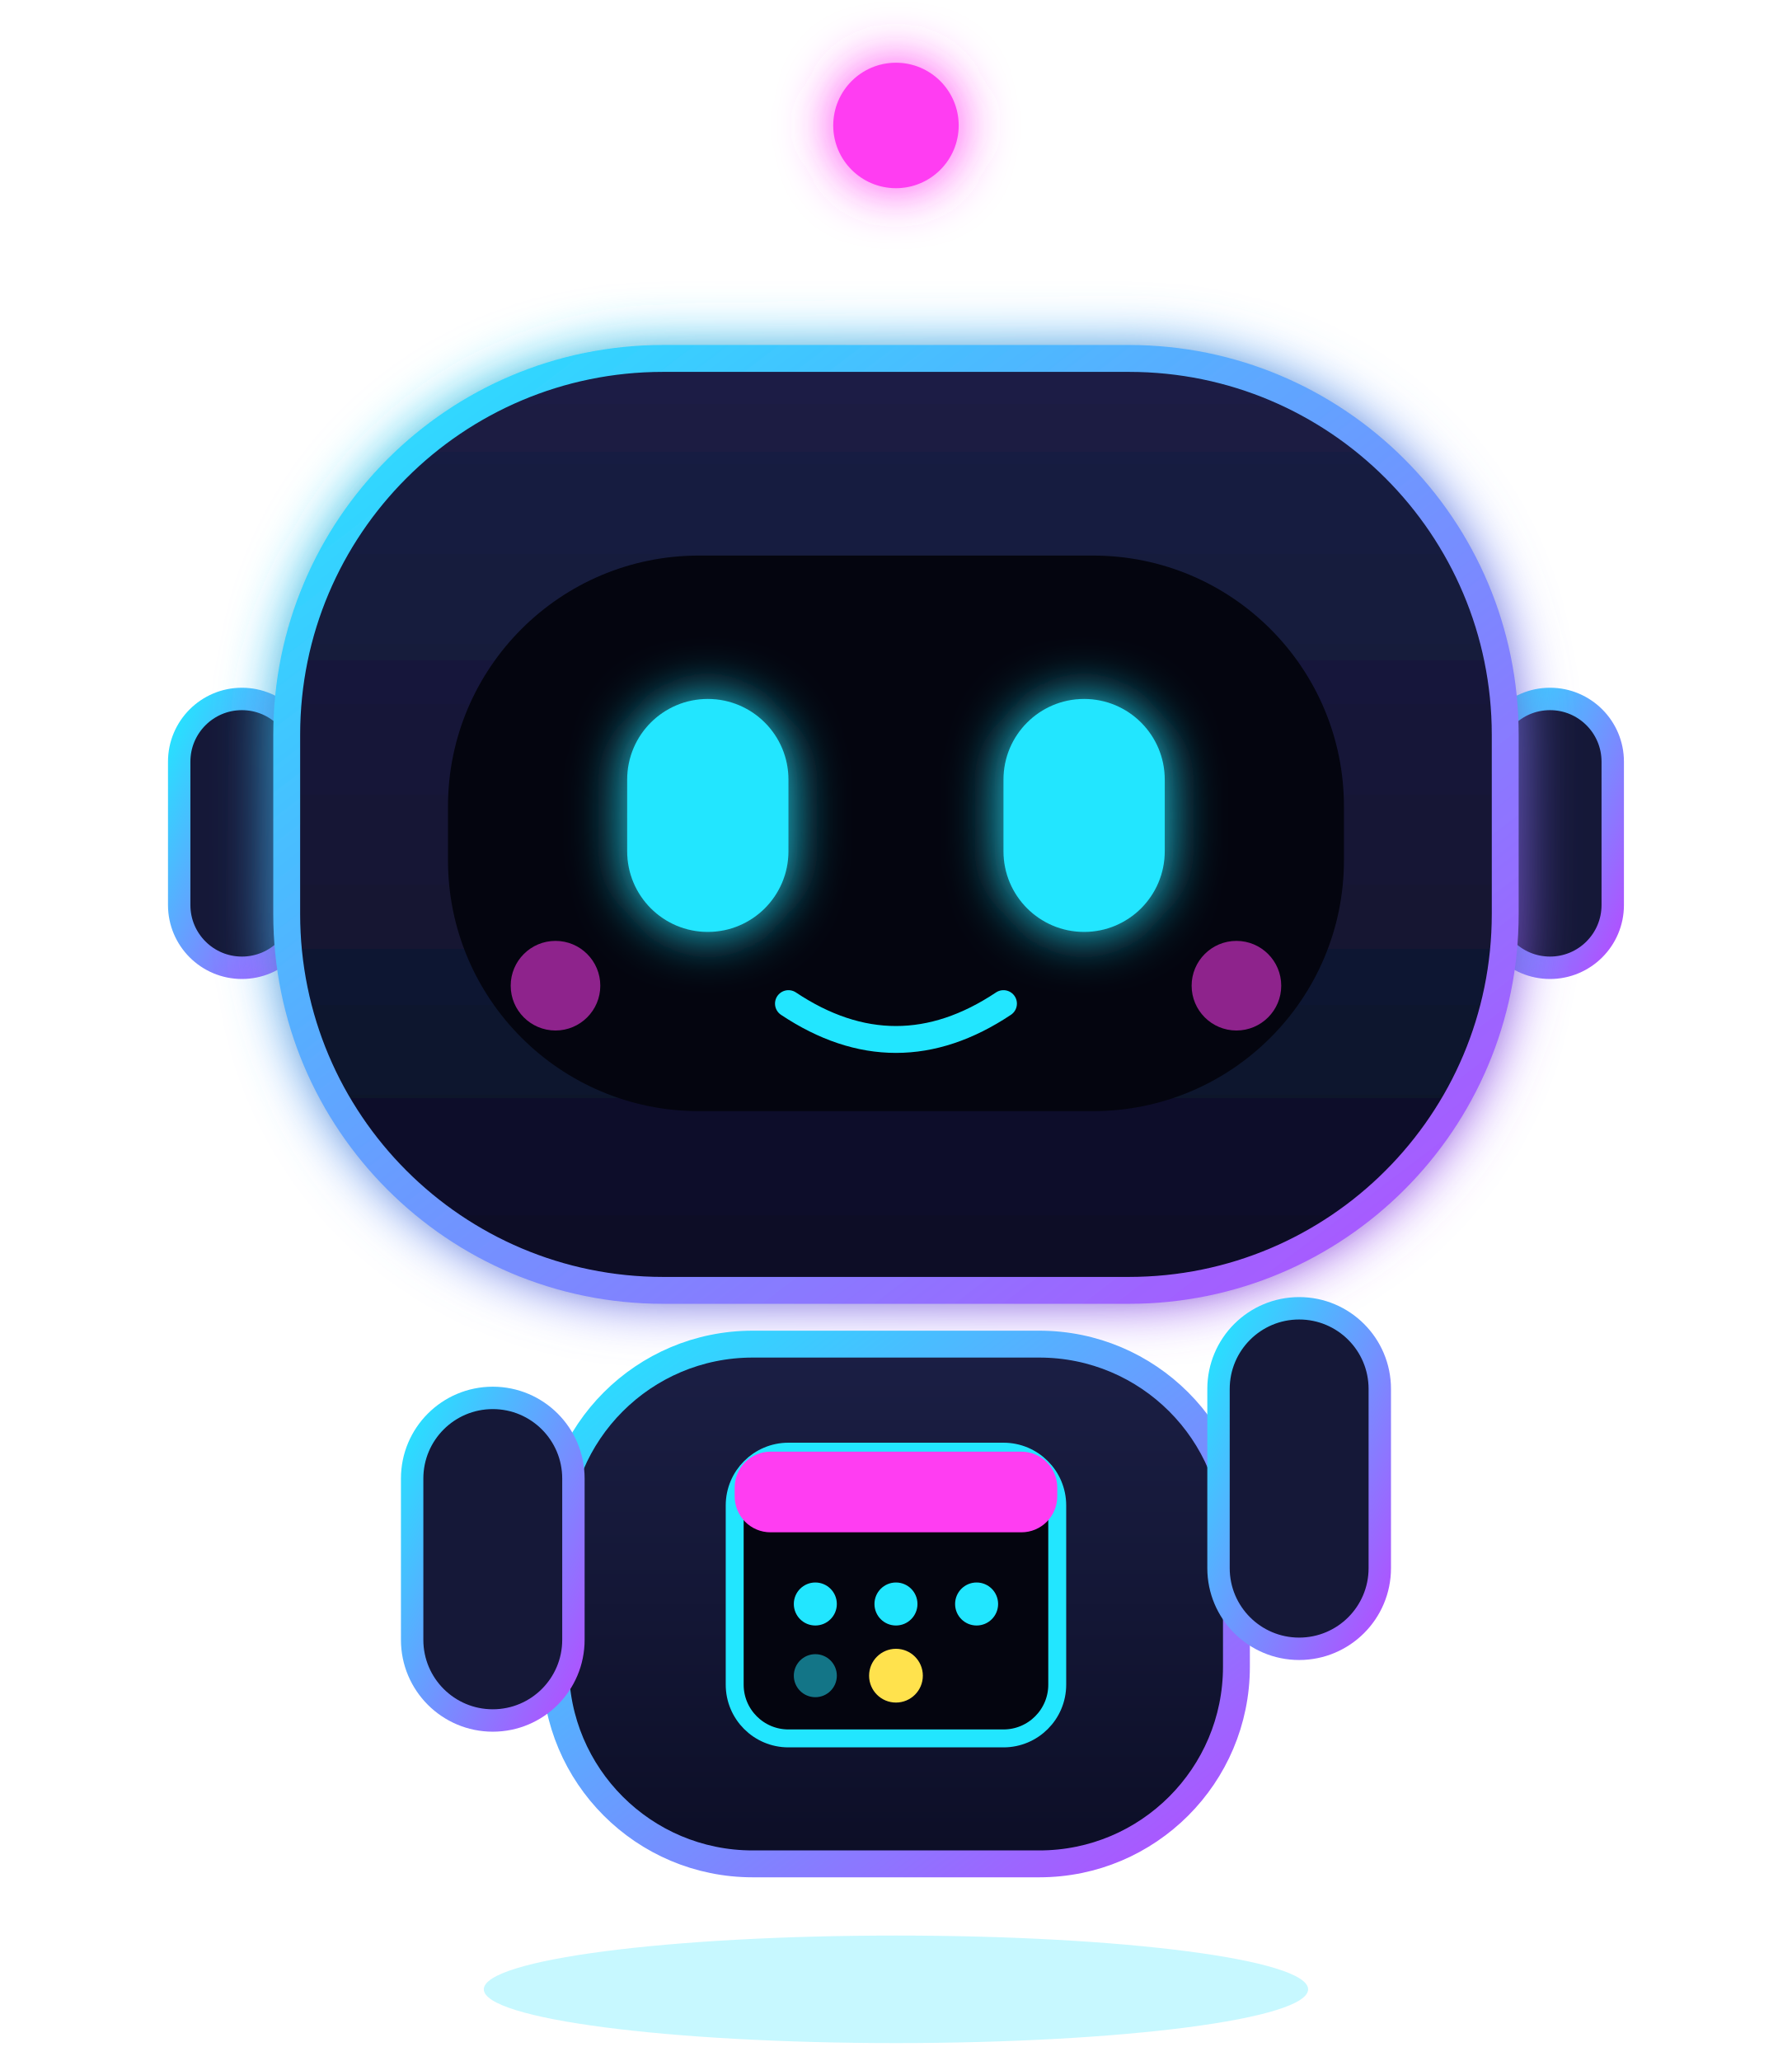
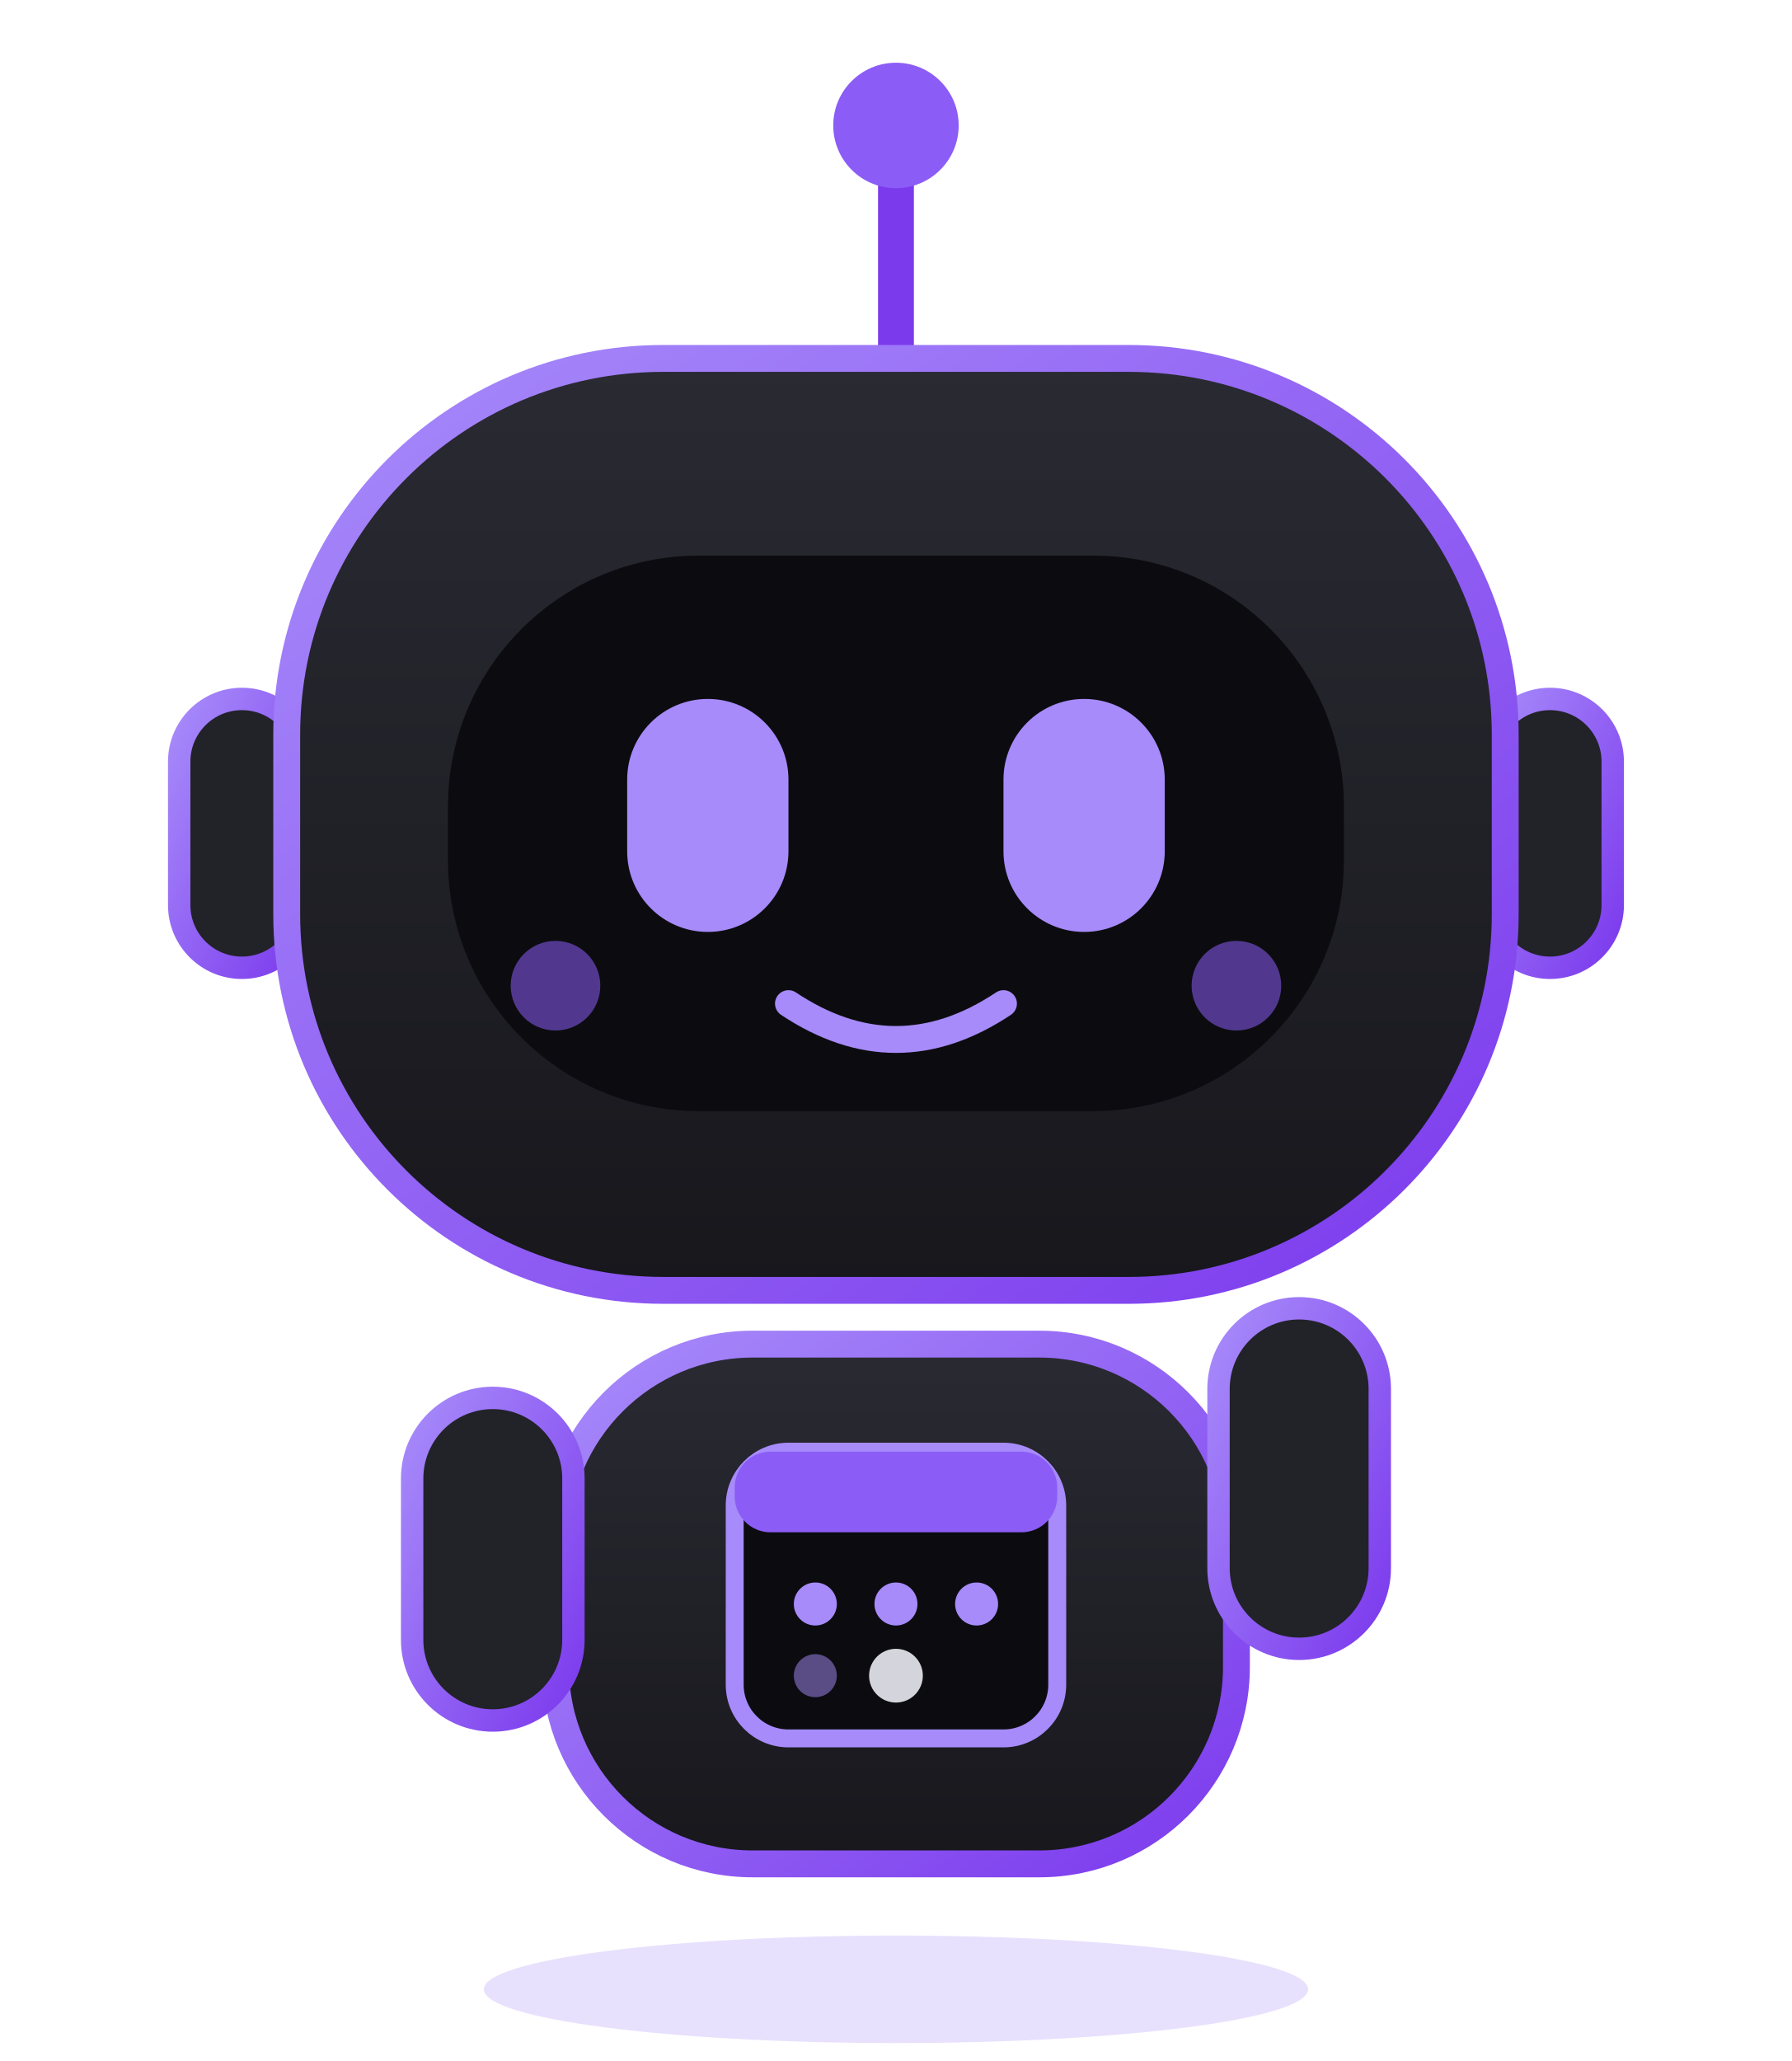
<svg xmlns="http://www.w3.org/2000/svg" viewBox="0 0 200 230">
  <style>
    .b{animation:f 3.6s ease-in-out infinite}
    @keyframes f{50%{transform:translateY(-10px)}}
-     .s{fill:rgba(34,230,255,.25);transform-origin:100px 222px;animation:s 3.6s ease-in-out infinite}
+     .s{fill:rgba(167,139,250,.25);transform-origin:100px 222px;animation:s 3.6s ease-in-out infinite}
    @keyframes s{50%{transform:scaleX(.75);opacity:.5}}
    .a{animation:a 1.6s ease-in-out infinite}
-     @keyframes a{50%{fill:#22e6ff}}
+     @keyframes a{50%{fill:#a78bfa}}
    .e{transform-box:fill-box;transform-origin:center;animation:k 4.5s infinite}
    @keyframes k{0%,92%,100%{transform:scaleY(1)}95%{transform:scaleY(.1)}}
    .w{transform-origin:145px 182px;animation:w 2.4s ease-in-out infinite}
    @keyframes w{0%,60%,100%{transform:rotate(0)}70%,90%{transform:rotate(-38deg)}80%{transform:rotate(-12deg)}}
    @media (prefers-reduced-motion:reduce){*{animation:none!important}}
  </style>
  <defs>
    <linearGradient id="h" x1="0" y1="0" x2="0" y2="1">
-       <stop offset="0" stop-color="#1b1f45" />
-       <stop offset="1" stop-color="#0c0e26" />
+       <stop offset="0" stop-color="#2a2a33" />
+       <stop offset="1" stop-color="#17171c" />
    </linearGradient>
    <linearGradient id="n" x1="0" y1="0" x2="1" y2="1">
-       <stop offset="0" stop-color="#22e6ff" />
-       <stop offset="1" stop-color="#b44dff" />
+       <stop offset="0" stop-color="#a78bfa" />
+       <stop offset="1" stop-color="#7c3aed" />
    </linearGradient>
    <filter id="g" x="-50%" y="-50%" width="200%" height="200%">
      <feGaussianBlur stdDeviation="3" result="b" />
      <feMerge>
        <feMergeNode in="b" />
        <feMergeNode in="SourceGraphic" />
      </feMerge>
    </filter>
  </defs>
  <ellipse class="s" cx="100" cy="222" rx="46" ry="6" />
  <g class="b">
-     <line x1="100" y1="42" x2="100" y2="18" stroke="url(#n)" stroke-width="4" stroke-linecap="round" />
-     <circle class="a" cx="100" cy="14" r="7" fill="#ff3df2" filter="url(#g)" />
-     <rect x="20" y="78" width="14" height="30" rx="7" fill="#151838" stroke="url(#n)" stroke-width="2.5" />
-     <rect x="166" y="78" width="14" height="30" rx="7" fill="#151838" stroke="url(#n)" stroke-width="2.5" />
-     <rect x="32" y="40" width="136" height="104" rx="42" fill="url(#h)" stroke="url(#n)" stroke-width="3" filter="url(#g)" />
-     <rect x="50" y="62" width="100" height="62" rx="28" fill="#04050f" />
-     <rect class="e" x="70" y="78" width="18" height="26" rx="9" fill="#22e6ff" filter="url(#g)" />
-     <rect class="e" x="112" y="78" width="18" height="26" rx="9" fill="#22e6ff" filter="url(#g)" />
-     <circle cx="62" cy="110" r="5" fill="#ff3df2" opacity=".55" />
-     <circle cx="138" cy="110" r="5" fill="#ff3df2" opacity=".55" />
-     <path d="M88 112 Q100 120 112 112" stroke="#22e6ff" stroke-width="3" fill="none" stroke-linecap="round" />
+     <line x1="100" y1="42" x2="100" y2="18" stroke="#7c3aed" stroke-width="4" stroke-linecap="round" />
+     <circle class="a" cx="100" cy="14" r="7" fill="#8b5cf6" />
+     <rect x="20" y="78" width="14" height="30" rx="7" fill="#222229" stroke="url(#n)" stroke-width="2.5" />
+     <rect x="166" y="78" width="14" height="30" rx="7" fill="#222229" stroke="url(#n)" stroke-width="2.5" />
+     <rect x="32" y="40" width="136" height="104" rx="42" fill="url(#h)" stroke="url(#n)" stroke-width="3" />
+     <rect x="50" y="62" width="100" height="62" rx="28" fill="#0c0c10" />
+     <rect class="e" x="70" y="78" width="18" height="26" rx="9" fill="#a78bfa" />
+     <rect class="e" x="112" y="78" width="18" height="26" rx="9" fill="#a78bfa" />
+     <circle cx="62" cy="110" r="5" fill="#8b5cf6" opacity=".55" />
+     <circle cx="138" cy="110" r="5" fill="#8b5cf6" opacity=".55" />
+     <path d="M88 112 Q100 120 112 112" stroke="#a78bfa" stroke-width="3" fill="none" stroke-linecap="round" />
    <rect x="62" y="150" width="76" height="58" rx="22" fill="url(#h)" stroke="url(#n)" stroke-width="3" />
-     <rect x="82" y="162" width="36" height="32" rx="6" fill="#04050f" stroke="#22e6ff" stroke-width="2" />
-     <rect x="82" y="162" width="36" height="9" rx="4" fill="#ff3df2" />
-     <circle cx="91" cy="179" r="2.4" fill="#22e6ff" />
-     <circle cx="100" cy="179" r="2.4" fill="#22e6ff" />
-     <circle cx="109" cy="179" r="2.4" fill="#22e6ff" />
-     <circle cx="91" cy="187" r="2.4" fill="#22e6ff" opacity=".5" />
-     <circle cx="100" cy="187" r="3" fill="#ffe24d" />
-     <rect x="46" y="156" width="18" height="36" rx="9" fill="#151838" stroke="url(#n)" stroke-width="2.5" />
+     <rect x="82" y="162" width="36" height="32" rx="6" fill="#0c0c10" stroke="#a78bfa" stroke-width="2" />
+     <rect x="82" y="162" width="36" height="9" rx="4" fill="#8b5cf6" />
+     <circle cx="91" cy="179" r="2.4" fill="#a78bfa" />
+     <circle cx="100" cy="179" r="2.4" fill="#a78bfa" />
+     <circle cx="109" cy="179" r="2.4" fill="#a78bfa" />
+     <circle cx="91" cy="187" r="2.4" fill="#a78bfa" opacity=".5" />
+     <circle cx="100" cy="187" r="3" fill="#d4d4dc" />
+     <rect x="46" y="156" width="18" height="36" rx="9" fill="#222229" stroke="url(#n)" stroke-width="2.5" />
    <g class="w">
-       <rect x="136" y="146" width="18" height="38" rx="9" fill="#151838" stroke="url(#n)" stroke-width="2.5" />
+       <rect x="136" y="146" width="18" height="38" rx="9" fill="#222229" stroke="url(#n)" stroke-width="2.5" />
    </g>
  </g>
</svg>
